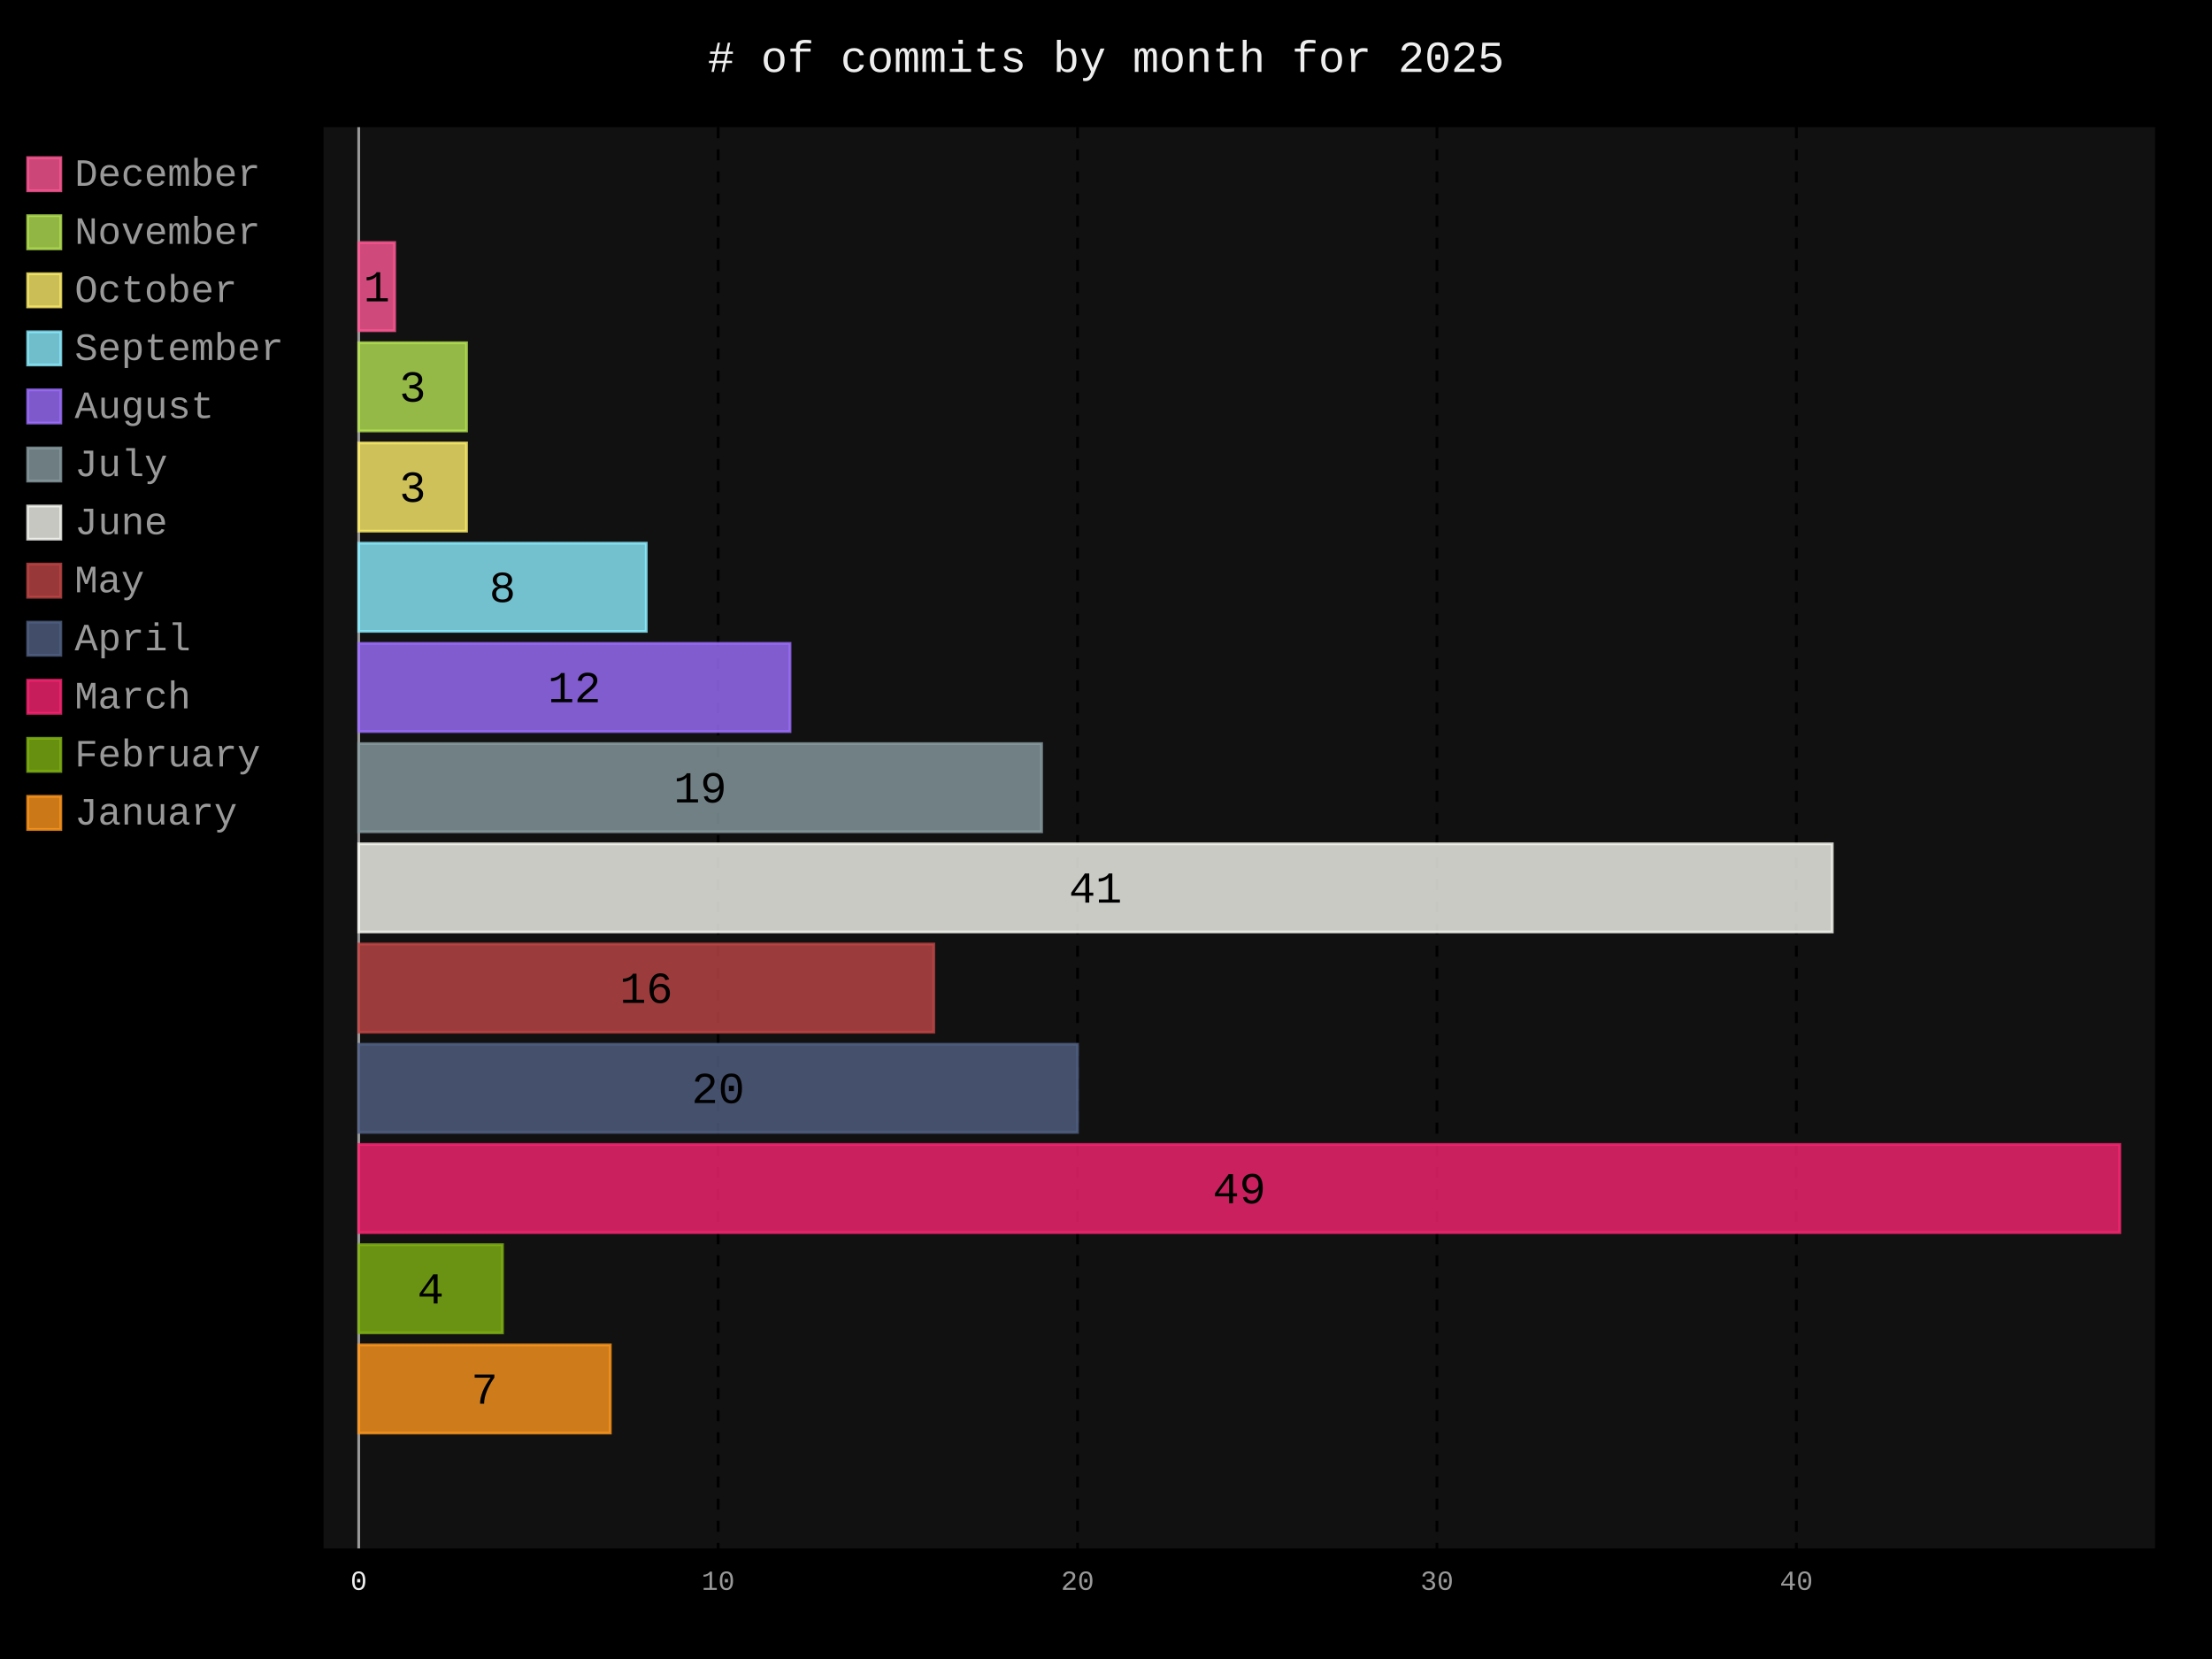
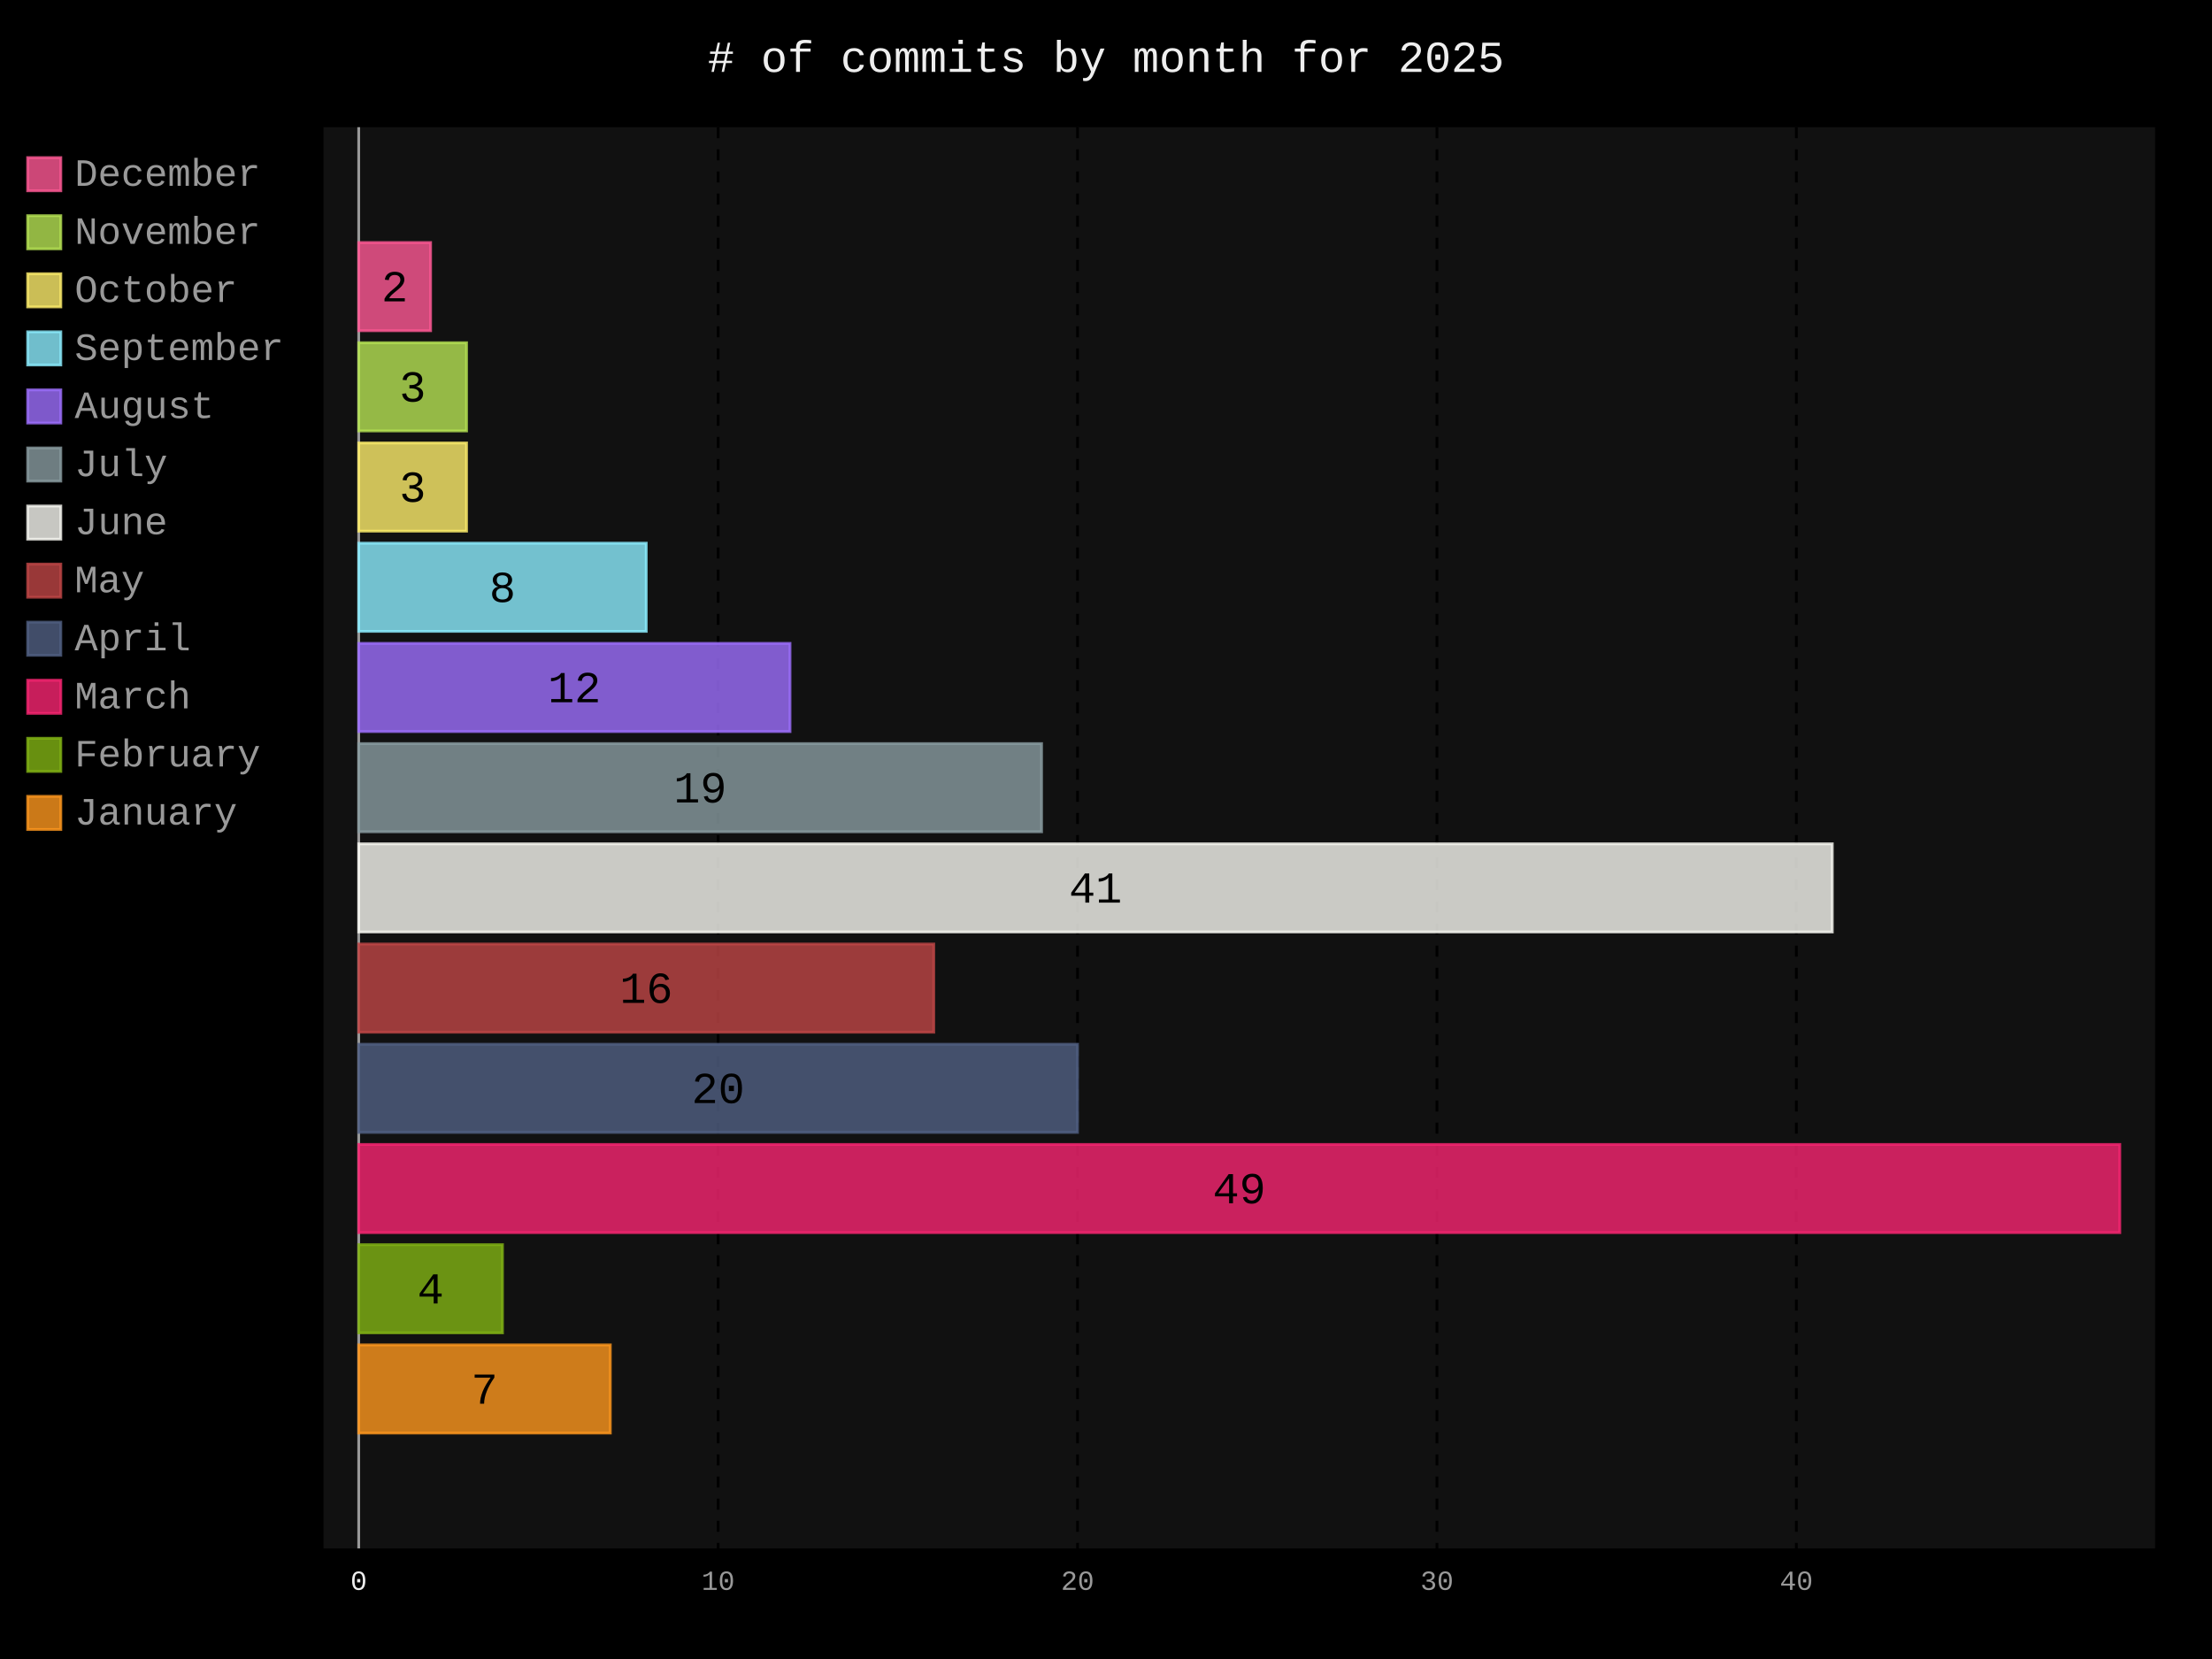
- <svg xmlns="http://www.w3.org/2000/svg" id="chart-bb4607c5-42cd-4144-acdf-a0cf18dce93a" class="pygal-chart" viewBox="0 0 800 600">
+ <svg xmlns="http://www.w3.org/2000/svg" id="chart-90f1cfa2-0956-4402-8d70-e8a111d62f45" class="pygal-chart" viewBox="0 0 800 600">
  <defs>
-     <style type="text/css">#chart-bb4607c5-42cd-4144-acdf-a0cf18dce93a{-webkit-user-select:none;-webkit-font-smoothing:antialiased;font-family:Consolas,"Liberation Mono",Menlo,Courier,monospace}#chart-bb4607c5-42cd-4144-acdf-a0cf18dce93a .title{font-family:Consolas,"Liberation Mono",Menlo,Courier,monospace;font-size:16px}#chart-bb4607c5-42cd-4144-acdf-a0cf18dce93a .legends .legend text{font-family:Consolas,"Liberation Mono",Menlo,Courier,monospace;font-size:14px}#chart-bb4607c5-42cd-4144-acdf-a0cf18dce93a .axis text{font-family:Consolas,"Liberation Mono",Menlo,Courier,monospace;font-size:10px}#chart-bb4607c5-42cd-4144-acdf-a0cf18dce93a .axis text.major{font-family:Consolas,"Liberation Mono",Menlo,Courier,monospace;font-size:10px}#chart-bb4607c5-42cd-4144-acdf-a0cf18dce93a .text-overlay text.value{font-family:Consolas,"Liberation Mono",Menlo,Courier,monospace;font-size:16px}#chart-bb4607c5-42cd-4144-acdf-a0cf18dce93a .text-overlay text.label{font-family:Consolas,"Liberation Mono",Menlo,Courier,monospace;font-size:10px}#chart-bb4607c5-42cd-4144-acdf-a0cf18dce93a .tooltip{font-family:Consolas,"Liberation Mono",Menlo,Courier,monospace;font-size:14px}#chart-bb4607c5-42cd-4144-acdf-a0cf18dce93a text.no_data{font-family:Consolas,"Liberation Mono",Menlo,Courier,monospace;font-size:64px}
- #chart-bb4607c5-42cd-4144-acdf-a0cf18dce93a{background-color:black}#chart-bb4607c5-42cd-4144-acdf-a0cf18dce93a path,#chart-bb4607c5-42cd-4144-acdf-a0cf18dce93a line,#chart-bb4607c5-42cd-4144-acdf-a0cf18dce93a rect,#chart-bb4607c5-42cd-4144-acdf-a0cf18dce93a circle{-webkit-transition:250ms;-moz-transition:250ms;transition:250ms}#chart-bb4607c5-42cd-4144-acdf-a0cf18dce93a .graph &gt; .background{fill:black}#chart-bb4607c5-42cd-4144-acdf-a0cf18dce93a .plot &gt; .background{fill:#111}#chart-bb4607c5-42cd-4144-acdf-a0cf18dce93a .graph{fill:#999}#chart-bb4607c5-42cd-4144-acdf-a0cf18dce93a text.no_data{fill:#eee}#chart-bb4607c5-42cd-4144-acdf-a0cf18dce93a .title{fill:#eee}#chart-bb4607c5-42cd-4144-acdf-a0cf18dce93a .legends .legend text{fill:#999}#chart-bb4607c5-42cd-4144-acdf-a0cf18dce93a .legends .legend:hover text{fill:#eee}#chart-bb4607c5-42cd-4144-acdf-a0cf18dce93a .axis .line{stroke:#eee}#chart-bb4607c5-42cd-4144-acdf-a0cf18dce93a .axis .guide.line{stroke:#555}#chart-bb4607c5-42cd-4144-acdf-a0cf18dce93a .axis .major.line{stroke:#999}#chart-bb4607c5-42cd-4144-acdf-a0cf18dce93a .axis text.major{fill:#eee}#chart-bb4607c5-42cd-4144-acdf-a0cf18dce93a .axis.y .guides:hover .guide.line,#chart-bb4607c5-42cd-4144-acdf-a0cf18dce93a .line-graph .axis.x .guides:hover .guide.line,#chart-bb4607c5-42cd-4144-acdf-a0cf18dce93a .stackedline-graph .axis.x .guides:hover .guide.line,#chart-bb4607c5-42cd-4144-acdf-a0cf18dce93a .xy-graph .axis.x .guides:hover .guide.line{stroke:#eee}#chart-bb4607c5-42cd-4144-acdf-a0cf18dce93a .axis .guides:hover text{fill:#eee}#chart-bb4607c5-42cd-4144-acdf-a0cf18dce93a .reactive{fill-opacity:.8;stroke-opacity:.8;stroke-width:1}#chart-bb4607c5-42cd-4144-acdf-a0cf18dce93a .ci{stroke:#999}#chart-bb4607c5-42cd-4144-acdf-a0cf18dce93a .reactive.active,#chart-bb4607c5-42cd-4144-acdf-a0cf18dce93a .active .reactive{fill-opacity:.4;stroke-opacity:.9;stroke-width:4}#chart-bb4607c5-42cd-4144-acdf-a0cf18dce93a .ci .reactive.active{stroke-width:1.5}#chart-bb4607c5-42cd-4144-acdf-a0cf18dce93a .series text{fill:#eee}#chart-bb4607c5-42cd-4144-acdf-a0cf18dce93a .tooltip rect{fill:#111;stroke:#eee;-webkit-transition:opacity 250ms;-moz-transition:opacity 250ms;transition:opacity 250ms}#chart-bb4607c5-42cd-4144-acdf-a0cf18dce93a .tooltip .label{fill:#999}#chart-bb4607c5-42cd-4144-acdf-a0cf18dce93a .tooltip .label{fill:#999}#chart-bb4607c5-42cd-4144-acdf-a0cf18dce93a .tooltip .legend{font-size:.8em;fill:#555}#chart-bb4607c5-42cd-4144-acdf-a0cf18dce93a .tooltip .x_label{font-size:.6em;fill:#eee}#chart-bb4607c5-42cd-4144-acdf-a0cf18dce93a .tooltip .xlink{font-size:.5em;text-decoration:underline}#chart-bb4607c5-42cd-4144-acdf-a0cf18dce93a .tooltip .value{font-size:1.5em}#chart-bb4607c5-42cd-4144-acdf-a0cf18dce93a .bound{font-size:.5em}#chart-bb4607c5-42cd-4144-acdf-a0cf18dce93a .max-value{font-size:.75em;fill:#555}#chart-bb4607c5-42cd-4144-acdf-a0cf18dce93a .map-element{fill:#111;stroke:#555 !important}#chart-bb4607c5-42cd-4144-acdf-a0cf18dce93a .map-element .reactive{fill-opacity:inherit;stroke-opacity:inherit}#chart-bb4607c5-42cd-4144-acdf-a0cf18dce93a .color-0,#chart-bb4607c5-42cd-4144-acdf-a0cf18dce93a .color-0 a:visited{stroke:#ff5995;fill:#ff5995}#chart-bb4607c5-42cd-4144-acdf-a0cf18dce93a .color-1,#chart-bb4607c5-42cd-4144-acdf-a0cf18dce93a .color-1 a:visited{stroke:#b6e354;fill:#b6e354}#chart-bb4607c5-42cd-4144-acdf-a0cf18dce93a .color-2,#chart-bb4607c5-42cd-4144-acdf-a0cf18dce93a .color-2 a:visited{stroke:#feed6c;fill:#feed6c}#chart-bb4607c5-42cd-4144-acdf-a0cf18dce93a .color-3,#chart-bb4607c5-42cd-4144-acdf-a0cf18dce93a .color-3 a:visited{stroke:#8cedff;fill:#8cedff}#chart-bb4607c5-42cd-4144-acdf-a0cf18dce93a .color-4,#chart-bb4607c5-42cd-4144-acdf-a0cf18dce93a .color-4 a:visited{stroke:#9e6ffe;fill:#9e6ffe}#chart-bb4607c5-42cd-4144-acdf-a0cf18dce93a .color-5,#chart-bb4607c5-42cd-4144-acdf-a0cf18dce93a .color-5 a:visited{stroke:#899ca1;fill:#899ca1}#chart-bb4607c5-42cd-4144-acdf-a0cf18dce93a .color-6,#chart-bb4607c5-42cd-4144-acdf-a0cf18dce93a .color-6 a:visited{stroke:#f8f8f2;fill:#f8f8f2}#chart-bb4607c5-42cd-4144-acdf-a0cf18dce93a .color-7,#chart-bb4607c5-42cd-4144-acdf-a0cf18dce93a .color-7 a:visited{stroke:#bf4646;fill:#bf4646}#chart-bb4607c5-42cd-4144-acdf-a0cf18dce93a .color-8,#chart-bb4607c5-42cd-4144-acdf-a0cf18dce93a .color-8 a:visited{stroke:#516083;fill:#516083}#chart-bb4607c5-42cd-4144-acdf-a0cf18dce93a .color-9,#chart-bb4607c5-42cd-4144-acdf-a0cf18dce93a .color-9 a:visited{stroke:#f92672;fill:#f92672}#chart-bb4607c5-42cd-4144-acdf-a0cf18dce93a .color-10,#chart-bb4607c5-42cd-4144-acdf-a0cf18dce93a .color-10 a:visited{stroke:#82b414;fill:#82b414}#chart-bb4607c5-42cd-4144-acdf-a0cf18dce93a .color-11,#chart-bb4607c5-42cd-4144-acdf-a0cf18dce93a .color-11 a:visited{stroke:#fd971f;fill:#fd971f}#chart-bb4607c5-42cd-4144-acdf-a0cf18dce93a .text-overlay .color-0 text{fill:black}#chart-bb4607c5-42cd-4144-acdf-a0cf18dce93a .text-overlay .color-1 text{fill:black}#chart-bb4607c5-42cd-4144-acdf-a0cf18dce93a .text-overlay .color-2 text{fill:black}#chart-bb4607c5-42cd-4144-acdf-a0cf18dce93a .text-overlay .color-3 text{fill:black}#chart-bb4607c5-42cd-4144-acdf-a0cf18dce93a .text-overlay .color-4 text{fill:black}#chart-bb4607c5-42cd-4144-acdf-a0cf18dce93a .text-overlay .color-5 text{fill:black}#chart-bb4607c5-42cd-4144-acdf-a0cf18dce93a .text-overlay .color-6 text{fill:black}#chart-bb4607c5-42cd-4144-acdf-a0cf18dce93a .text-overlay .color-7 text{fill:black}#chart-bb4607c5-42cd-4144-acdf-a0cf18dce93a .text-overlay .color-8 text{fill:black}#chart-bb4607c5-42cd-4144-acdf-a0cf18dce93a .text-overlay .color-9 text{fill:black}#chart-bb4607c5-42cd-4144-acdf-a0cf18dce93a .text-overlay .color-10 text{fill:black}#chart-bb4607c5-42cd-4144-acdf-a0cf18dce93a .text-overlay .color-11 text{fill:black}
- #chart-bb4607c5-42cd-4144-acdf-a0cf18dce93a text.no_data{text-anchor:middle}#chart-bb4607c5-42cd-4144-acdf-a0cf18dce93a .guide.line{fill:none}#chart-bb4607c5-42cd-4144-acdf-a0cf18dce93a .centered{text-anchor:middle}#chart-bb4607c5-42cd-4144-acdf-a0cf18dce93a .title{text-anchor:middle}#chart-bb4607c5-42cd-4144-acdf-a0cf18dce93a .legends .legend text{fill-opacity:1}#chart-bb4607c5-42cd-4144-acdf-a0cf18dce93a .axis.x text{text-anchor:middle}#chart-bb4607c5-42cd-4144-acdf-a0cf18dce93a .axis.x:not(.web) text[transform]{text-anchor:start}#chart-bb4607c5-42cd-4144-acdf-a0cf18dce93a .axis.x:not(.web) text[transform].backwards{text-anchor:end}#chart-bb4607c5-42cd-4144-acdf-a0cf18dce93a .axis.y text{text-anchor:end}#chart-bb4607c5-42cd-4144-acdf-a0cf18dce93a .axis.y text[transform].backwards{text-anchor:start}#chart-bb4607c5-42cd-4144-acdf-a0cf18dce93a .axis.y2 text{text-anchor:start}#chart-bb4607c5-42cd-4144-acdf-a0cf18dce93a .axis.y2 text[transform].backwards{text-anchor:end}#chart-bb4607c5-42cd-4144-acdf-a0cf18dce93a .axis .guide.line{stroke-dasharray:4,4;stroke:black}#chart-bb4607c5-42cd-4144-acdf-a0cf18dce93a .axis .major.guide.line{stroke-dasharray:6,6;stroke:black}#chart-bb4607c5-42cd-4144-acdf-a0cf18dce93a .horizontal .axis.y .guide.line,#chart-bb4607c5-42cd-4144-acdf-a0cf18dce93a .horizontal .axis.y2 .guide.line,#chart-bb4607c5-42cd-4144-acdf-a0cf18dce93a .vertical .axis.x .guide.line{opacity:0}#chart-bb4607c5-42cd-4144-acdf-a0cf18dce93a .horizontal .axis.always_show .guide.line,#chart-bb4607c5-42cd-4144-acdf-a0cf18dce93a .vertical .axis.always_show .guide.line{opacity:1 !important}#chart-bb4607c5-42cd-4144-acdf-a0cf18dce93a .axis.y .guides:hover .guide.line,#chart-bb4607c5-42cd-4144-acdf-a0cf18dce93a .axis.y2 .guides:hover .guide.line,#chart-bb4607c5-42cd-4144-acdf-a0cf18dce93a .axis.x .guides:hover .guide.line{opacity:1}#chart-bb4607c5-42cd-4144-acdf-a0cf18dce93a .axis .guides:hover text{opacity:1}#chart-bb4607c5-42cd-4144-acdf-a0cf18dce93a .nofill{fill:none}#chart-bb4607c5-42cd-4144-acdf-a0cf18dce93a .subtle-fill{fill-opacity:.2}#chart-bb4607c5-42cd-4144-acdf-a0cf18dce93a .dot{stroke-width:1px;fill-opacity:1;stroke-opacity:1}#chart-bb4607c5-42cd-4144-acdf-a0cf18dce93a .dot.active{stroke-width:5px}#chart-bb4607c5-42cd-4144-acdf-a0cf18dce93a .dot.negative{fill:transparent}#chart-bb4607c5-42cd-4144-acdf-a0cf18dce93a text,#chart-bb4607c5-42cd-4144-acdf-a0cf18dce93a tspan{stroke:none !important}#chart-bb4607c5-42cd-4144-acdf-a0cf18dce93a .series text.active{opacity:1}#chart-bb4607c5-42cd-4144-acdf-a0cf18dce93a .tooltip rect{fill-opacity:.95;stroke-width:.5}#chart-bb4607c5-42cd-4144-acdf-a0cf18dce93a .tooltip text{fill-opacity:1}#chart-bb4607c5-42cd-4144-acdf-a0cf18dce93a .showable{visibility:hidden}#chart-bb4607c5-42cd-4144-acdf-a0cf18dce93a .showable.shown{visibility:visible}#chart-bb4607c5-42cd-4144-acdf-a0cf18dce93a .gauge-background{fill:rgba(229,229,229,1);stroke:none}#chart-bb4607c5-42cd-4144-acdf-a0cf18dce93a .bg-lines{stroke:black;stroke-width:2px}</style>
+     <style type="text/css">#chart-90f1cfa2-0956-4402-8d70-e8a111d62f45{-webkit-user-select:none;-webkit-font-smoothing:antialiased;font-family:Consolas,"Liberation Mono",Menlo,Courier,monospace}#chart-90f1cfa2-0956-4402-8d70-e8a111d62f45 .title{font-family:Consolas,"Liberation Mono",Menlo,Courier,monospace;font-size:16px}#chart-90f1cfa2-0956-4402-8d70-e8a111d62f45 .legends .legend text{font-family:Consolas,"Liberation Mono",Menlo,Courier,monospace;font-size:14px}#chart-90f1cfa2-0956-4402-8d70-e8a111d62f45 .axis text{font-family:Consolas,"Liberation Mono",Menlo,Courier,monospace;font-size:10px}#chart-90f1cfa2-0956-4402-8d70-e8a111d62f45 .axis text.major{font-family:Consolas,"Liberation Mono",Menlo,Courier,monospace;font-size:10px}#chart-90f1cfa2-0956-4402-8d70-e8a111d62f45 .text-overlay text.value{font-family:Consolas,"Liberation Mono",Menlo,Courier,monospace;font-size:16px}#chart-90f1cfa2-0956-4402-8d70-e8a111d62f45 .text-overlay text.label{font-family:Consolas,"Liberation Mono",Menlo,Courier,monospace;font-size:10px}#chart-90f1cfa2-0956-4402-8d70-e8a111d62f45 .tooltip{font-family:Consolas,"Liberation Mono",Menlo,Courier,monospace;font-size:14px}#chart-90f1cfa2-0956-4402-8d70-e8a111d62f45 text.no_data{font-family:Consolas,"Liberation Mono",Menlo,Courier,monospace;font-size:64px}
+ #chart-90f1cfa2-0956-4402-8d70-e8a111d62f45{background-color:black}#chart-90f1cfa2-0956-4402-8d70-e8a111d62f45 path,#chart-90f1cfa2-0956-4402-8d70-e8a111d62f45 line,#chart-90f1cfa2-0956-4402-8d70-e8a111d62f45 rect,#chart-90f1cfa2-0956-4402-8d70-e8a111d62f45 circle{-webkit-transition:250ms;-moz-transition:250ms;transition:250ms}#chart-90f1cfa2-0956-4402-8d70-e8a111d62f45 .graph &gt; .background{fill:black}#chart-90f1cfa2-0956-4402-8d70-e8a111d62f45 .plot &gt; .background{fill:#111}#chart-90f1cfa2-0956-4402-8d70-e8a111d62f45 .graph{fill:#999}#chart-90f1cfa2-0956-4402-8d70-e8a111d62f45 text.no_data{fill:#eee}#chart-90f1cfa2-0956-4402-8d70-e8a111d62f45 .title{fill:#eee}#chart-90f1cfa2-0956-4402-8d70-e8a111d62f45 .legends .legend text{fill:#999}#chart-90f1cfa2-0956-4402-8d70-e8a111d62f45 .legends .legend:hover text{fill:#eee}#chart-90f1cfa2-0956-4402-8d70-e8a111d62f45 .axis .line{stroke:#eee}#chart-90f1cfa2-0956-4402-8d70-e8a111d62f45 .axis .guide.line{stroke:#555}#chart-90f1cfa2-0956-4402-8d70-e8a111d62f45 .axis .major.line{stroke:#999}#chart-90f1cfa2-0956-4402-8d70-e8a111d62f45 .axis text.major{fill:#eee}#chart-90f1cfa2-0956-4402-8d70-e8a111d62f45 .axis.y .guides:hover .guide.line,#chart-90f1cfa2-0956-4402-8d70-e8a111d62f45 .line-graph .axis.x .guides:hover .guide.line,#chart-90f1cfa2-0956-4402-8d70-e8a111d62f45 .stackedline-graph .axis.x .guides:hover .guide.line,#chart-90f1cfa2-0956-4402-8d70-e8a111d62f45 .xy-graph .axis.x .guides:hover .guide.line{stroke:#eee}#chart-90f1cfa2-0956-4402-8d70-e8a111d62f45 .axis .guides:hover text{fill:#eee}#chart-90f1cfa2-0956-4402-8d70-e8a111d62f45 .reactive{fill-opacity:.8;stroke-opacity:.8;stroke-width:1}#chart-90f1cfa2-0956-4402-8d70-e8a111d62f45 .ci{stroke:#999}#chart-90f1cfa2-0956-4402-8d70-e8a111d62f45 .reactive.active,#chart-90f1cfa2-0956-4402-8d70-e8a111d62f45 .active .reactive{fill-opacity:.4;stroke-opacity:.9;stroke-width:4}#chart-90f1cfa2-0956-4402-8d70-e8a111d62f45 .ci .reactive.active{stroke-width:1.5}#chart-90f1cfa2-0956-4402-8d70-e8a111d62f45 .series text{fill:#eee}#chart-90f1cfa2-0956-4402-8d70-e8a111d62f45 .tooltip rect{fill:#111;stroke:#eee;-webkit-transition:opacity 250ms;-moz-transition:opacity 250ms;transition:opacity 250ms}#chart-90f1cfa2-0956-4402-8d70-e8a111d62f45 .tooltip .label{fill:#999}#chart-90f1cfa2-0956-4402-8d70-e8a111d62f45 .tooltip .label{fill:#999}#chart-90f1cfa2-0956-4402-8d70-e8a111d62f45 .tooltip .legend{font-size:.8em;fill:#555}#chart-90f1cfa2-0956-4402-8d70-e8a111d62f45 .tooltip .x_label{font-size:.6em;fill:#eee}#chart-90f1cfa2-0956-4402-8d70-e8a111d62f45 .tooltip .xlink{font-size:.5em;text-decoration:underline}#chart-90f1cfa2-0956-4402-8d70-e8a111d62f45 .tooltip .value{font-size:1.5em}#chart-90f1cfa2-0956-4402-8d70-e8a111d62f45 .bound{font-size:.5em}#chart-90f1cfa2-0956-4402-8d70-e8a111d62f45 .max-value{font-size:.75em;fill:#555}#chart-90f1cfa2-0956-4402-8d70-e8a111d62f45 .map-element{fill:#111;stroke:#555 !important}#chart-90f1cfa2-0956-4402-8d70-e8a111d62f45 .map-element .reactive{fill-opacity:inherit;stroke-opacity:inherit}#chart-90f1cfa2-0956-4402-8d70-e8a111d62f45 .color-0,#chart-90f1cfa2-0956-4402-8d70-e8a111d62f45 .color-0 a:visited{stroke:#ff5995;fill:#ff5995}#chart-90f1cfa2-0956-4402-8d70-e8a111d62f45 .color-1,#chart-90f1cfa2-0956-4402-8d70-e8a111d62f45 .color-1 a:visited{stroke:#b6e354;fill:#b6e354}#chart-90f1cfa2-0956-4402-8d70-e8a111d62f45 .color-2,#chart-90f1cfa2-0956-4402-8d70-e8a111d62f45 .color-2 a:visited{stroke:#feed6c;fill:#feed6c}#chart-90f1cfa2-0956-4402-8d70-e8a111d62f45 .color-3,#chart-90f1cfa2-0956-4402-8d70-e8a111d62f45 .color-3 a:visited{stroke:#8cedff;fill:#8cedff}#chart-90f1cfa2-0956-4402-8d70-e8a111d62f45 .color-4,#chart-90f1cfa2-0956-4402-8d70-e8a111d62f45 .color-4 a:visited{stroke:#9e6ffe;fill:#9e6ffe}#chart-90f1cfa2-0956-4402-8d70-e8a111d62f45 .color-5,#chart-90f1cfa2-0956-4402-8d70-e8a111d62f45 .color-5 a:visited{stroke:#899ca1;fill:#899ca1}#chart-90f1cfa2-0956-4402-8d70-e8a111d62f45 .color-6,#chart-90f1cfa2-0956-4402-8d70-e8a111d62f45 .color-6 a:visited{stroke:#f8f8f2;fill:#f8f8f2}#chart-90f1cfa2-0956-4402-8d70-e8a111d62f45 .color-7,#chart-90f1cfa2-0956-4402-8d70-e8a111d62f45 .color-7 a:visited{stroke:#bf4646;fill:#bf4646}#chart-90f1cfa2-0956-4402-8d70-e8a111d62f45 .color-8,#chart-90f1cfa2-0956-4402-8d70-e8a111d62f45 .color-8 a:visited{stroke:#516083;fill:#516083}#chart-90f1cfa2-0956-4402-8d70-e8a111d62f45 .color-9,#chart-90f1cfa2-0956-4402-8d70-e8a111d62f45 .color-9 a:visited{stroke:#f92672;fill:#f92672}#chart-90f1cfa2-0956-4402-8d70-e8a111d62f45 .color-10,#chart-90f1cfa2-0956-4402-8d70-e8a111d62f45 .color-10 a:visited{stroke:#82b414;fill:#82b414}#chart-90f1cfa2-0956-4402-8d70-e8a111d62f45 .color-11,#chart-90f1cfa2-0956-4402-8d70-e8a111d62f45 .color-11 a:visited{stroke:#fd971f;fill:#fd971f}#chart-90f1cfa2-0956-4402-8d70-e8a111d62f45 .text-overlay .color-0 text{fill:black}#chart-90f1cfa2-0956-4402-8d70-e8a111d62f45 .text-overlay .color-1 text{fill:black}#chart-90f1cfa2-0956-4402-8d70-e8a111d62f45 .text-overlay .color-2 text{fill:black}#chart-90f1cfa2-0956-4402-8d70-e8a111d62f45 .text-overlay .color-3 text{fill:black}#chart-90f1cfa2-0956-4402-8d70-e8a111d62f45 .text-overlay .color-4 text{fill:black}#chart-90f1cfa2-0956-4402-8d70-e8a111d62f45 .text-overlay .color-5 text{fill:black}#chart-90f1cfa2-0956-4402-8d70-e8a111d62f45 .text-overlay .color-6 text{fill:black}#chart-90f1cfa2-0956-4402-8d70-e8a111d62f45 .text-overlay .color-7 text{fill:black}#chart-90f1cfa2-0956-4402-8d70-e8a111d62f45 .text-overlay .color-8 text{fill:black}#chart-90f1cfa2-0956-4402-8d70-e8a111d62f45 .text-overlay .color-9 text{fill:black}#chart-90f1cfa2-0956-4402-8d70-e8a111d62f45 .text-overlay .color-10 text{fill:black}#chart-90f1cfa2-0956-4402-8d70-e8a111d62f45 .text-overlay .color-11 text{fill:black}
+ #chart-90f1cfa2-0956-4402-8d70-e8a111d62f45 text.no_data{text-anchor:middle}#chart-90f1cfa2-0956-4402-8d70-e8a111d62f45 .guide.line{fill:none}#chart-90f1cfa2-0956-4402-8d70-e8a111d62f45 .centered{text-anchor:middle}#chart-90f1cfa2-0956-4402-8d70-e8a111d62f45 .title{text-anchor:middle}#chart-90f1cfa2-0956-4402-8d70-e8a111d62f45 .legends .legend text{fill-opacity:1}#chart-90f1cfa2-0956-4402-8d70-e8a111d62f45 .axis.x text{text-anchor:middle}#chart-90f1cfa2-0956-4402-8d70-e8a111d62f45 .axis.x:not(.web) text[transform]{text-anchor:start}#chart-90f1cfa2-0956-4402-8d70-e8a111d62f45 .axis.x:not(.web) text[transform].backwards{text-anchor:end}#chart-90f1cfa2-0956-4402-8d70-e8a111d62f45 .axis.y text{text-anchor:end}#chart-90f1cfa2-0956-4402-8d70-e8a111d62f45 .axis.y text[transform].backwards{text-anchor:start}#chart-90f1cfa2-0956-4402-8d70-e8a111d62f45 .axis.y2 text{text-anchor:start}#chart-90f1cfa2-0956-4402-8d70-e8a111d62f45 .axis.y2 text[transform].backwards{text-anchor:end}#chart-90f1cfa2-0956-4402-8d70-e8a111d62f45 .axis .guide.line{stroke-dasharray:4,4;stroke:black}#chart-90f1cfa2-0956-4402-8d70-e8a111d62f45 .axis .major.guide.line{stroke-dasharray:6,6;stroke:black}#chart-90f1cfa2-0956-4402-8d70-e8a111d62f45 .horizontal .axis.y .guide.line,#chart-90f1cfa2-0956-4402-8d70-e8a111d62f45 .horizontal .axis.y2 .guide.line,#chart-90f1cfa2-0956-4402-8d70-e8a111d62f45 .vertical .axis.x .guide.line{opacity:0}#chart-90f1cfa2-0956-4402-8d70-e8a111d62f45 .horizontal .axis.always_show .guide.line,#chart-90f1cfa2-0956-4402-8d70-e8a111d62f45 .vertical .axis.always_show .guide.line{opacity:1 !important}#chart-90f1cfa2-0956-4402-8d70-e8a111d62f45 .axis.y .guides:hover .guide.line,#chart-90f1cfa2-0956-4402-8d70-e8a111d62f45 .axis.y2 .guides:hover .guide.line,#chart-90f1cfa2-0956-4402-8d70-e8a111d62f45 .axis.x .guides:hover .guide.line{opacity:1}#chart-90f1cfa2-0956-4402-8d70-e8a111d62f45 .axis .guides:hover text{opacity:1}#chart-90f1cfa2-0956-4402-8d70-e8a111d62f45 .nofill{fill:none}#chart-90f1cfa2-0956-4402-8d70-e8a111d62f45 .subtle-fill{fill-opacity:.2}#chart-90f1cfa2-0956-4402-8d70-e8a111d62f45 .dot{stroke-width:1px;fill-opacity:1;stroke-opacity:1}#chart-90f1cfa2-0956-4402-8d70-e8a111d62f45 .dot.active{stroke-width:5px}#chart-90f1cfa2-0956-4402-8d70-e8a111d62f45 .dot.negative{fill:transparent}#chart-90f1cfa2-0956-4402-8d70-e8a111d62f45 text,#chart-90f1cfa2-0956-4402-8d70-e8a111d62f45 tspan{stroke:none !important}#chart-90f1cfa2-0956-4402-8d70-e8a111d62f45 .series text.active{opacity:1}#chart-90f1cfa2-0956-4402-8d70-e8a111d62f45 .tooltip rect{fill-opacity:.95;stroke-width:.5}#chart-90f1cfa2-0956-4402-8d70-e8a111d62f45 .tooltip text{fill-opacity:1}#chart-90f1cfa2-0956-4402-8d70-e8a111d62f45 .showable{visibility:hidden}#chart-90f1cfa2-0956-4402-8d70-e8a111d62f45 .showable.shown{visibility:visible}#chart-90f1cfa2-0956-4402-8d70-e8a111d62f45 .gauge-background{fill:rgba(229,229,229,1);stroke:none}#chart-90f1cfa2-0956-4402-8d70-e8a111d62f45 .bg-lines{stroke:black;stroke-width:2px}</style>
  </defs>
  <g class="graph horizontalbar-graph horizontal">
    <rect x="0" y="0" width="800" height="600" class="background" />
    <g transform="translate(117, 46)" class="plot">
      <rect x="0" y="0" width="662.4" height="514" class="background" />
      <g class="axis x always_show">
        <g class="guides">
          <path d="M12.738 0 v514" class="axis major line" />
          <text x="12.738" y="529.0" class="major">0</text>
        </g>
        <g class="guides">
          <path d="M142.723 0 v514" class="guide line" />
          <text x="142.723" y="529.0" class="">10</text>
        </g>
        <g class="guides">
          <path d="M272.707 0 v514" class="guide line" />
          <text x="272.707" y="529.0" class="">20</text>
        </g>
        <g class="guides">
          <path d="M402.691 0 v514" class="guide line" />
          <text x="402.691" y="529.0" class="">30</text>
        </g>
        <g class="guides">
          <path d="M532.676 0 v514" class="guide line" />
          <text x="532.676" y="529.0" class="">40</text>
        </g>
      </g>
      <g class="series serie-11 color-11">
        <g class="bars">
          <g class="bar">
            <rect x="12.738" y="440.393" rx="0" ry="0" width="90.989" height="31.894" class="rect reactive tooltip-trigger" />
          </g>
        </g>
      </g>
      <g class="series serie-10 color-10">
        <g class="bars">
          <g class="bar">
            <rect x="12.738" y="404.149" rx="0" ry="0" width="51.994" height="31.894" class="rect reactive tooltip-trigger" />
          </g>
        </g>
      </g>
      <g class="series serie-9 color-9">
        <g class="bars">
          <g class="bar">
            <rect x="12.738" y="367.905" rx="0" ry="0" width="636.923" height="31.894" class="rect reactive tooltip-trigger" />
          </g>
        </g>
      </g>
      <g class="series serie-8 color-8">
        <g class="bars">
          <g class="bar">
            <rect x="12.738" y="331.662" rx="0" ry="0" width="259.969" height="31.894" class="rect reactive tooltip-trigger" />
          </g>
        </g>
      </g>
      <g class="series serie-7 color-7">
        <g class="bars">
          <g class="bar">
            <rect x="12.738" y="295.418" rx="0" ry="0" width="207.975" height="31.894" class="rect reactive tooltip-trigger" />
          </g>
        </g>
      </g>
      <g class="series serie-6 color-6">
        <g class="bars">
          <g class="bar">
            <rect x="12.738" y="259.175" rx="0" ry="0" width="532.936" height="31.894" class="rect reactive tooltip-trigger" />
          </g>
        </g>
      </g>
      <g class="series serie-5 color-5">
        <g class="bars">
          <g class="bar">
            <rect x="12.738" y="222.931" rx="0" ry="0" width="246.97" height="31.894" class="rect reactive tooltip-trigger" />
          </g>
        </g>
      </g>
      <g class="series serie-4 color-4">
        <g class="bars">
          <g class="bar">
            <rect x="12.738" y="186.687" rx="0" ry="0" width="155.981" height="31.894" class="rect reactive tooltip-trigger" />
          </g>
        </g>
      </g>
      <g class="series serie-3 color-3">
        <g class="bars">
          <g class="bar">
            <rect x="12.738" y="150.444" rx="0" ry="0" width="103.987" height="31.894" class="rect reactive tooltip-trigger" />
          </g>
        </g>
      </g>
      <g class="series serie-2 color-2">
        <g class="bars">
          <g class="bar">
            <rect x="12.738" y="114.2" rx="0" ry="0" width="38.995" height="31.894" class="rect reactive tooltip-trigger" />
          </g>
        </g>
      </g>
      <g class="series serie-1 color-1">
        <g class="bars">
          <g class="bar">
            <rect x="12.738" y="77.957" rx="0" ry="0" width="38.995" height="31.894" class="rect reactive tooltip-trigger" />
          </g>
        </g>
      </g>
      <g class="series serie-0 color-0">
        <g class="bars">
          <g class="bar">
-             <rect x="12.738" y="41.713" rx="0" ry="0" width="12.998" height="31.894" class="rect reactive tooltip-trigger" />
+             <rect x="12.738" y="41.713" rx="0" ry="0" width="25.997" height="31.894" class="rect reactive tooltip-trigger" />
          </g>
        </g>
      </g>
    </g>
    <g class="titles">
      <text x="400.0" y="26" class="title plot_title"># of commits by month for 2025</text>
    </g>
    <g transform="translate(117, 46)" class="plot overlay">
      <g class="series serie-11 color-11" />
      <g class="series serie-10 color-10" />
      <g class="series serie-9 color-9" />
      <g class="series serie-8 color-8" />
      <g class="series serie-7 color-7" />
      <g class="series serie-6 color-6" />
      <g class="series serie-5 color-5" />
      <g class="series serie-4 color-4" />
      <g class="series serie-3 color-3" />
      <g class="series serie-2 color-2" />
      <g class="series serie-1 color-1" />
      <g class="series serie-0 color-0" />
    </g>
    <g transform="translate(117, 46)" class="plot text-overlay">
      <g class="series serie-11 color-11">
        <text text-anchor="middle" x="58.233" y="461.673" class="value">7</text>
      </g>
      <g class="series serie-10 color-10">
        <text text-anchor="middle" x="38.735" y="425.429" class="value">4</text>
      </g>
      <g class="series serie-9 color-9">
        <text text-anchor="middle" x="331.2" y="389.186" class="value">49</text>
      </g>
      <g class="series serie-8 color-8">
        <text text-anchor="middle" x="142.723" y="352.942" class="value">20</text>
      </g>
      <g class="series serie-7 color-7">
        <text text-anchor="middle" x="116.726" y="316.699" class="value">16</text>
      </g>
      <g class="series serie-6 color-6">
        <text text-anchor="middle" x="279.206" y="280.455" class="value">41</text>
      </g>
      <g class="series serie-5 color-5">
        <text text-anchor="middle" x="136.224" y="244.212" class="value">19</text>
      </g>
      <g class="series serie-4 color-4">
        <text text-anchor="middle" x="90.729" y="207.968" class="value">12</text>
      </g>
      <g class="series serie-3 color-3">
        <text text-anchor="middle" x="64.732" y="171.724" class="value">8</text>
      </g>
      <g class="series serie-2 color-2">
        <text text-anchor="middle" x="32.236" y="135.481" class="value">3</text>
      </g>
      <g class="series serie-1 color-1">
        <text text-anchor="middle" x="32.236" y="99.237" class="value">3</text>
      </g>
      <g class="series serie-0 color-0">
-         <text text-anchor="middle" x="19.238" y="62.994" class="value">1</text>
+         <text text-anchor="middle" x="25.737" y="62.994" class="value">2</text>
      </g>
    </g>
    <g transform="translate(117, 46)" class="plot tooltip-overlay">
      <g transform="translate(0 0)" style="opacity: 0" class="tooltip">
        <rect rx="0" ry="0" width="0" height="0" class="tooltip-box" />
        <g class="text" />
      </g>
    </g>
    <g transform="translate(10, 56)" class="legends">
      <g id="activate-serie-0" class="legend reactive activate-serie">
        <rect x="0.0" y="1.0" width="12" height="12" class="color-0 reactive" />
        <text x="17.0" y="11.2">December</text>
      </g>
      <g id="activate-serie-1" class="legend reactive activate-serie">
        <rect x="0.0" y="22.0" width="12" height="12" class="color-1 reactive" />
        <text x="17.0" y="32.2">November</text>
      </g>
      <g id="activate-serie-2" class="legend reactive activate-serie">
        <rect x="0.0" y="43.0" width="12" height="12" class="color-2 reactive" />
        <text x="17.0" y="53.2">October</text>
      </g>
      <g id="activate-serie-3" class="legend reactive activate-serie">
        <rect x="0.0" y="64.0" width="12" height="12" class="color-3 reactive" />
        <text x="17.0" y="74.2">September</text>
      </g>
      <g id="activate-serie-4" class="legend reactive activate-serie">
        <rect x="0.0" y="85.0" width="12" height="12" class="color-4 reactive" />
        <text x="17.0" y="95.2">August</text>
      </g>
      <g id="activate-serie-5" class="legend reactive activate-serie">
        <rect x="0.0" y="106.0" width="12" height="12" class="color-5 reactive" />
        <text x="17.0" y="116.2">July</text>
      </g>
      <g id="activate-serie-6" class="legend reactive activate-serie">
        <rect x="0.0" y="127.0" width="12" height="12" class="color-6 reactive" />
        <text x="17.0" y="137.2">June</text>
      </g>
      <g id="activate-serie-7" class="legend reactive activate-serie">
        <rect x="0.0" y="148.0" width="12" height="12" class="color-7 reactive" />
        <text x="17.0" y="158.2">May</text>
      </g>
      <g id="activate-serie-8" class="legend reactive activate-serie">
        <rect x="0.0" y="169.0" width="12" height="12" class="color-8 reactive" />
        <text x="17.0" y="179.2">April</text>
      </g>
      <g id="activate-serie-9" class="legend reactive activate-serie">
        <rect x="0.0" y="190.0" width="12" height="12" class="color-9 reactive" />
        <text x="17.0" y="200.2">March</text>
      </g>
      <g id="activate-serie-10" class="legend reactive activate-serie">
        <rect x="0.0" y="211.0" width="12" height="12" class="color-10 reactive" />
        <text x="17.0" y="221.2">February</text>
      </g>
      <g id="activate-serie-11" class="legend reactive activate-serie">
        <rect x="0.0" y="232.0" width="12" height="12" class="color-11 reactive" />
        <text x="17.0" y="242.2">January</text>
      </g>
    </g>
    <g transform="translate(790, 56)" class="legends" />
  </g>
</svg>
